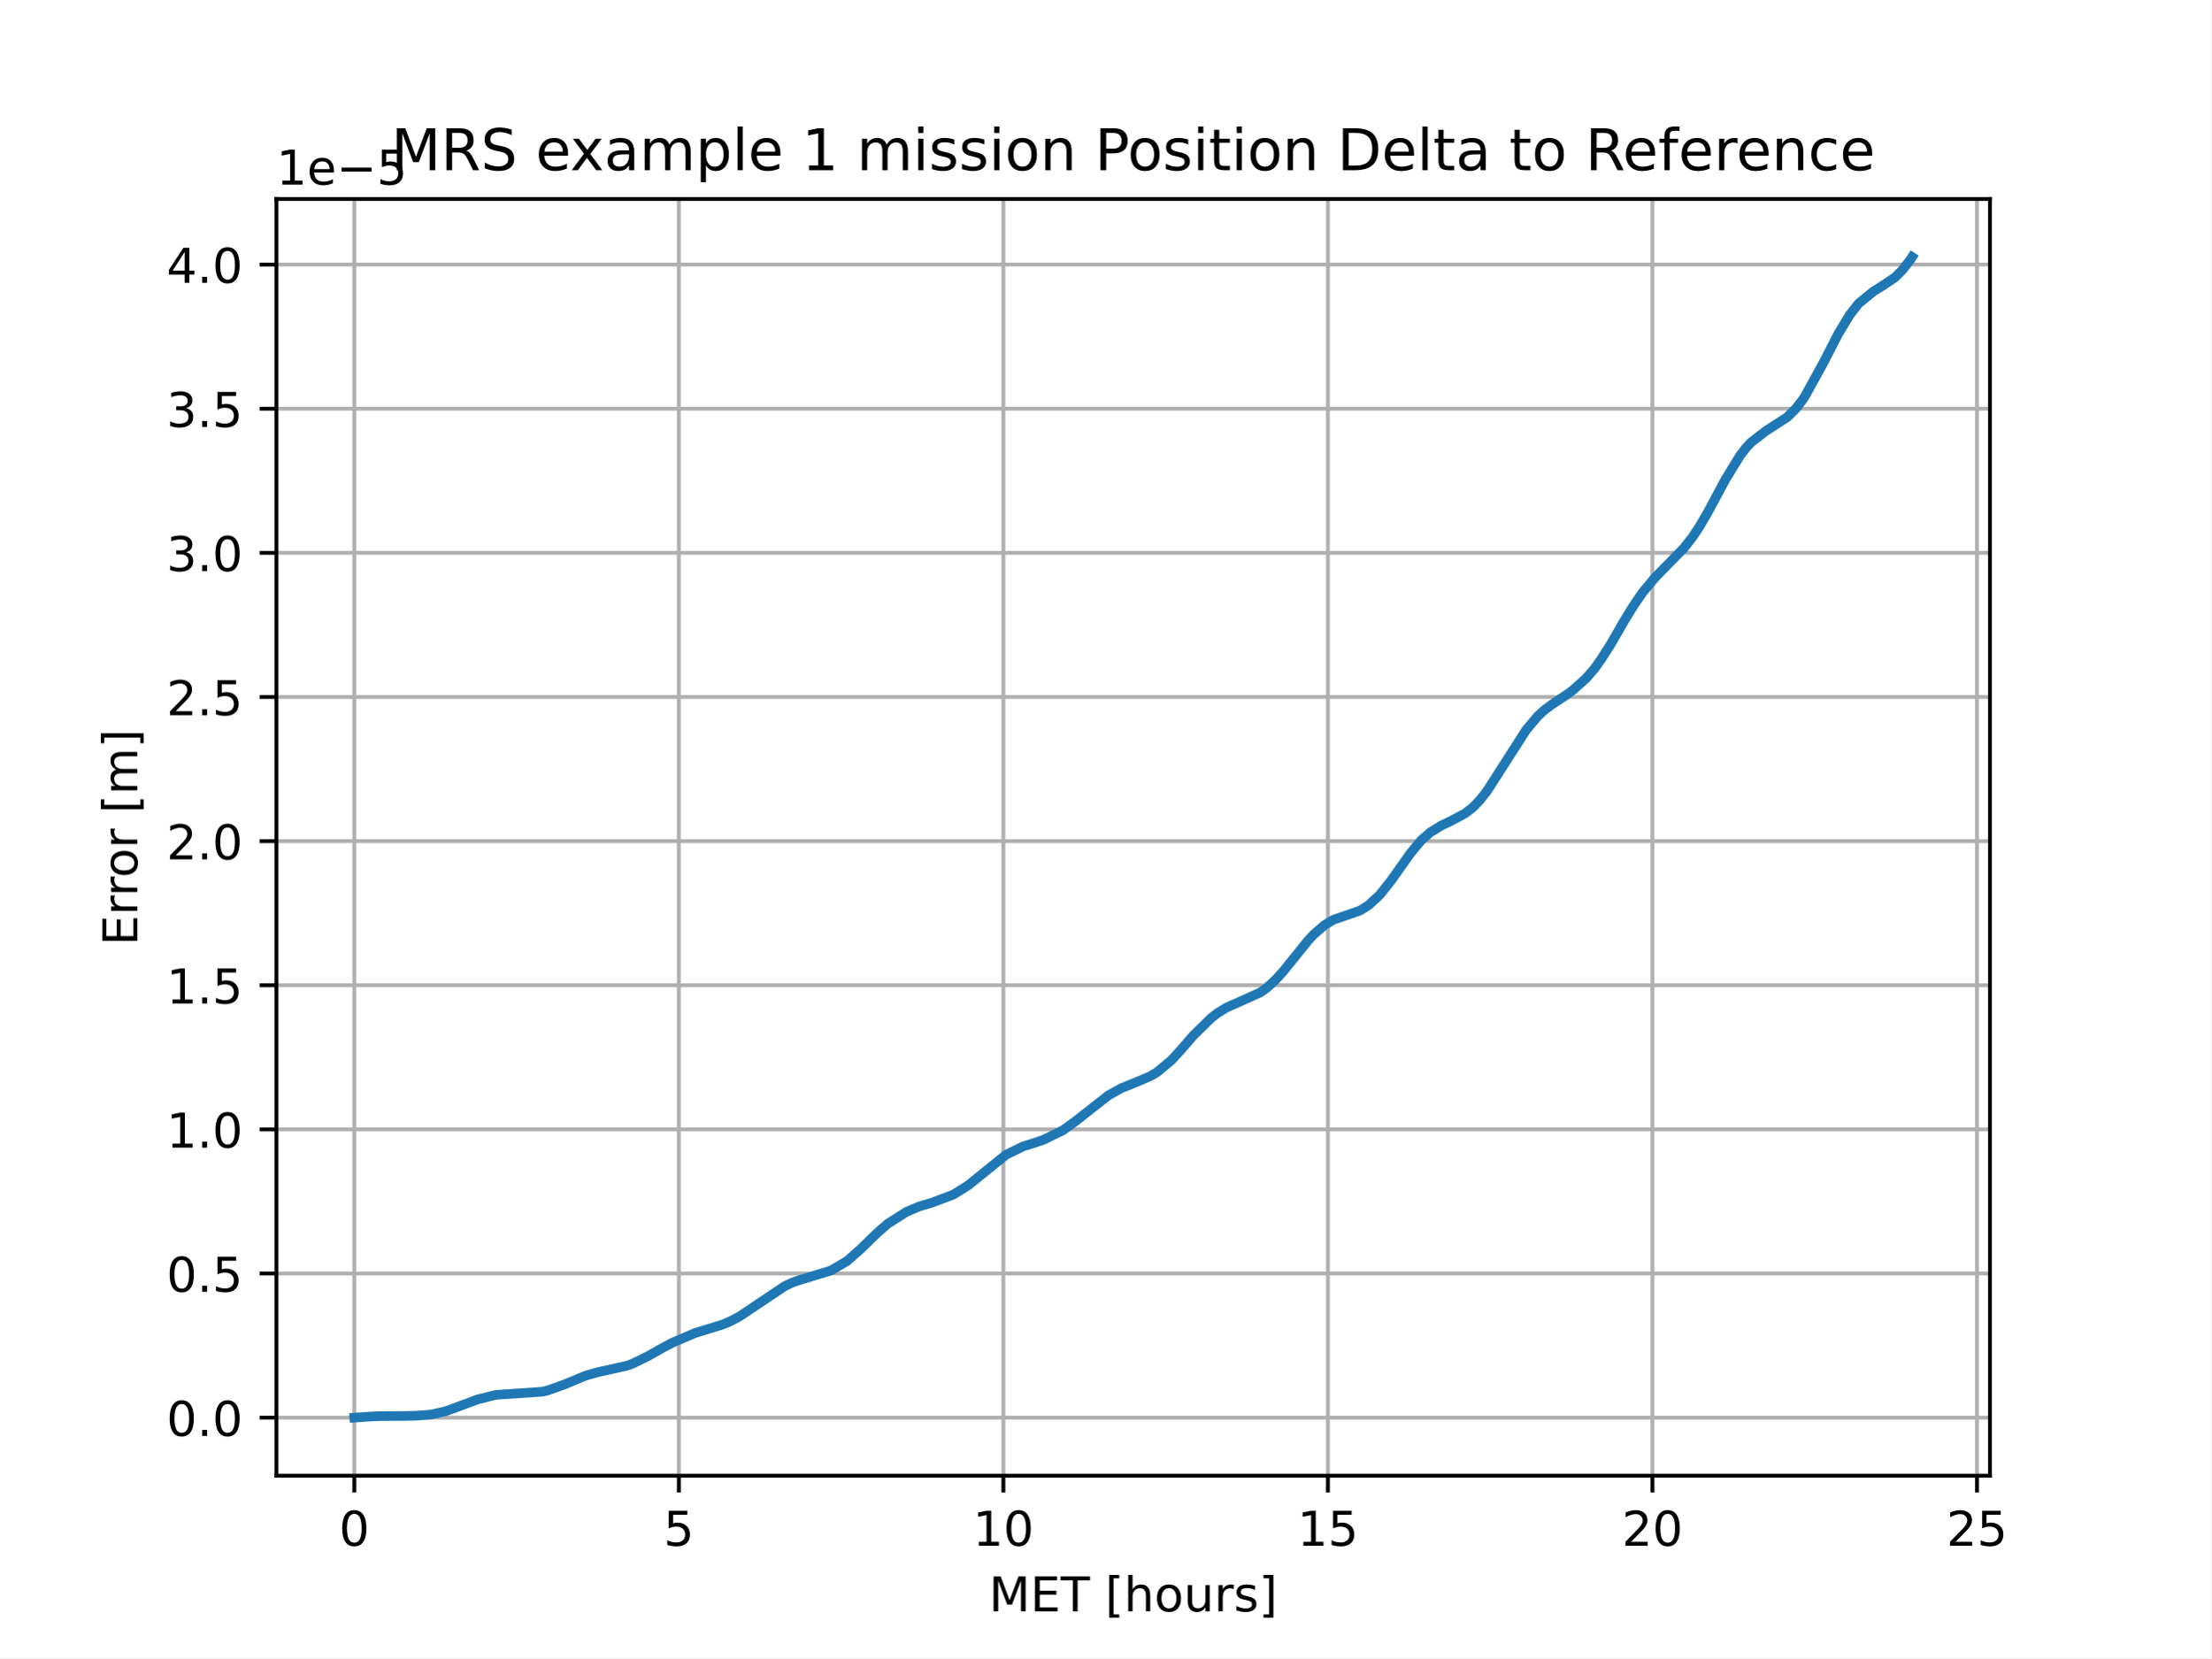
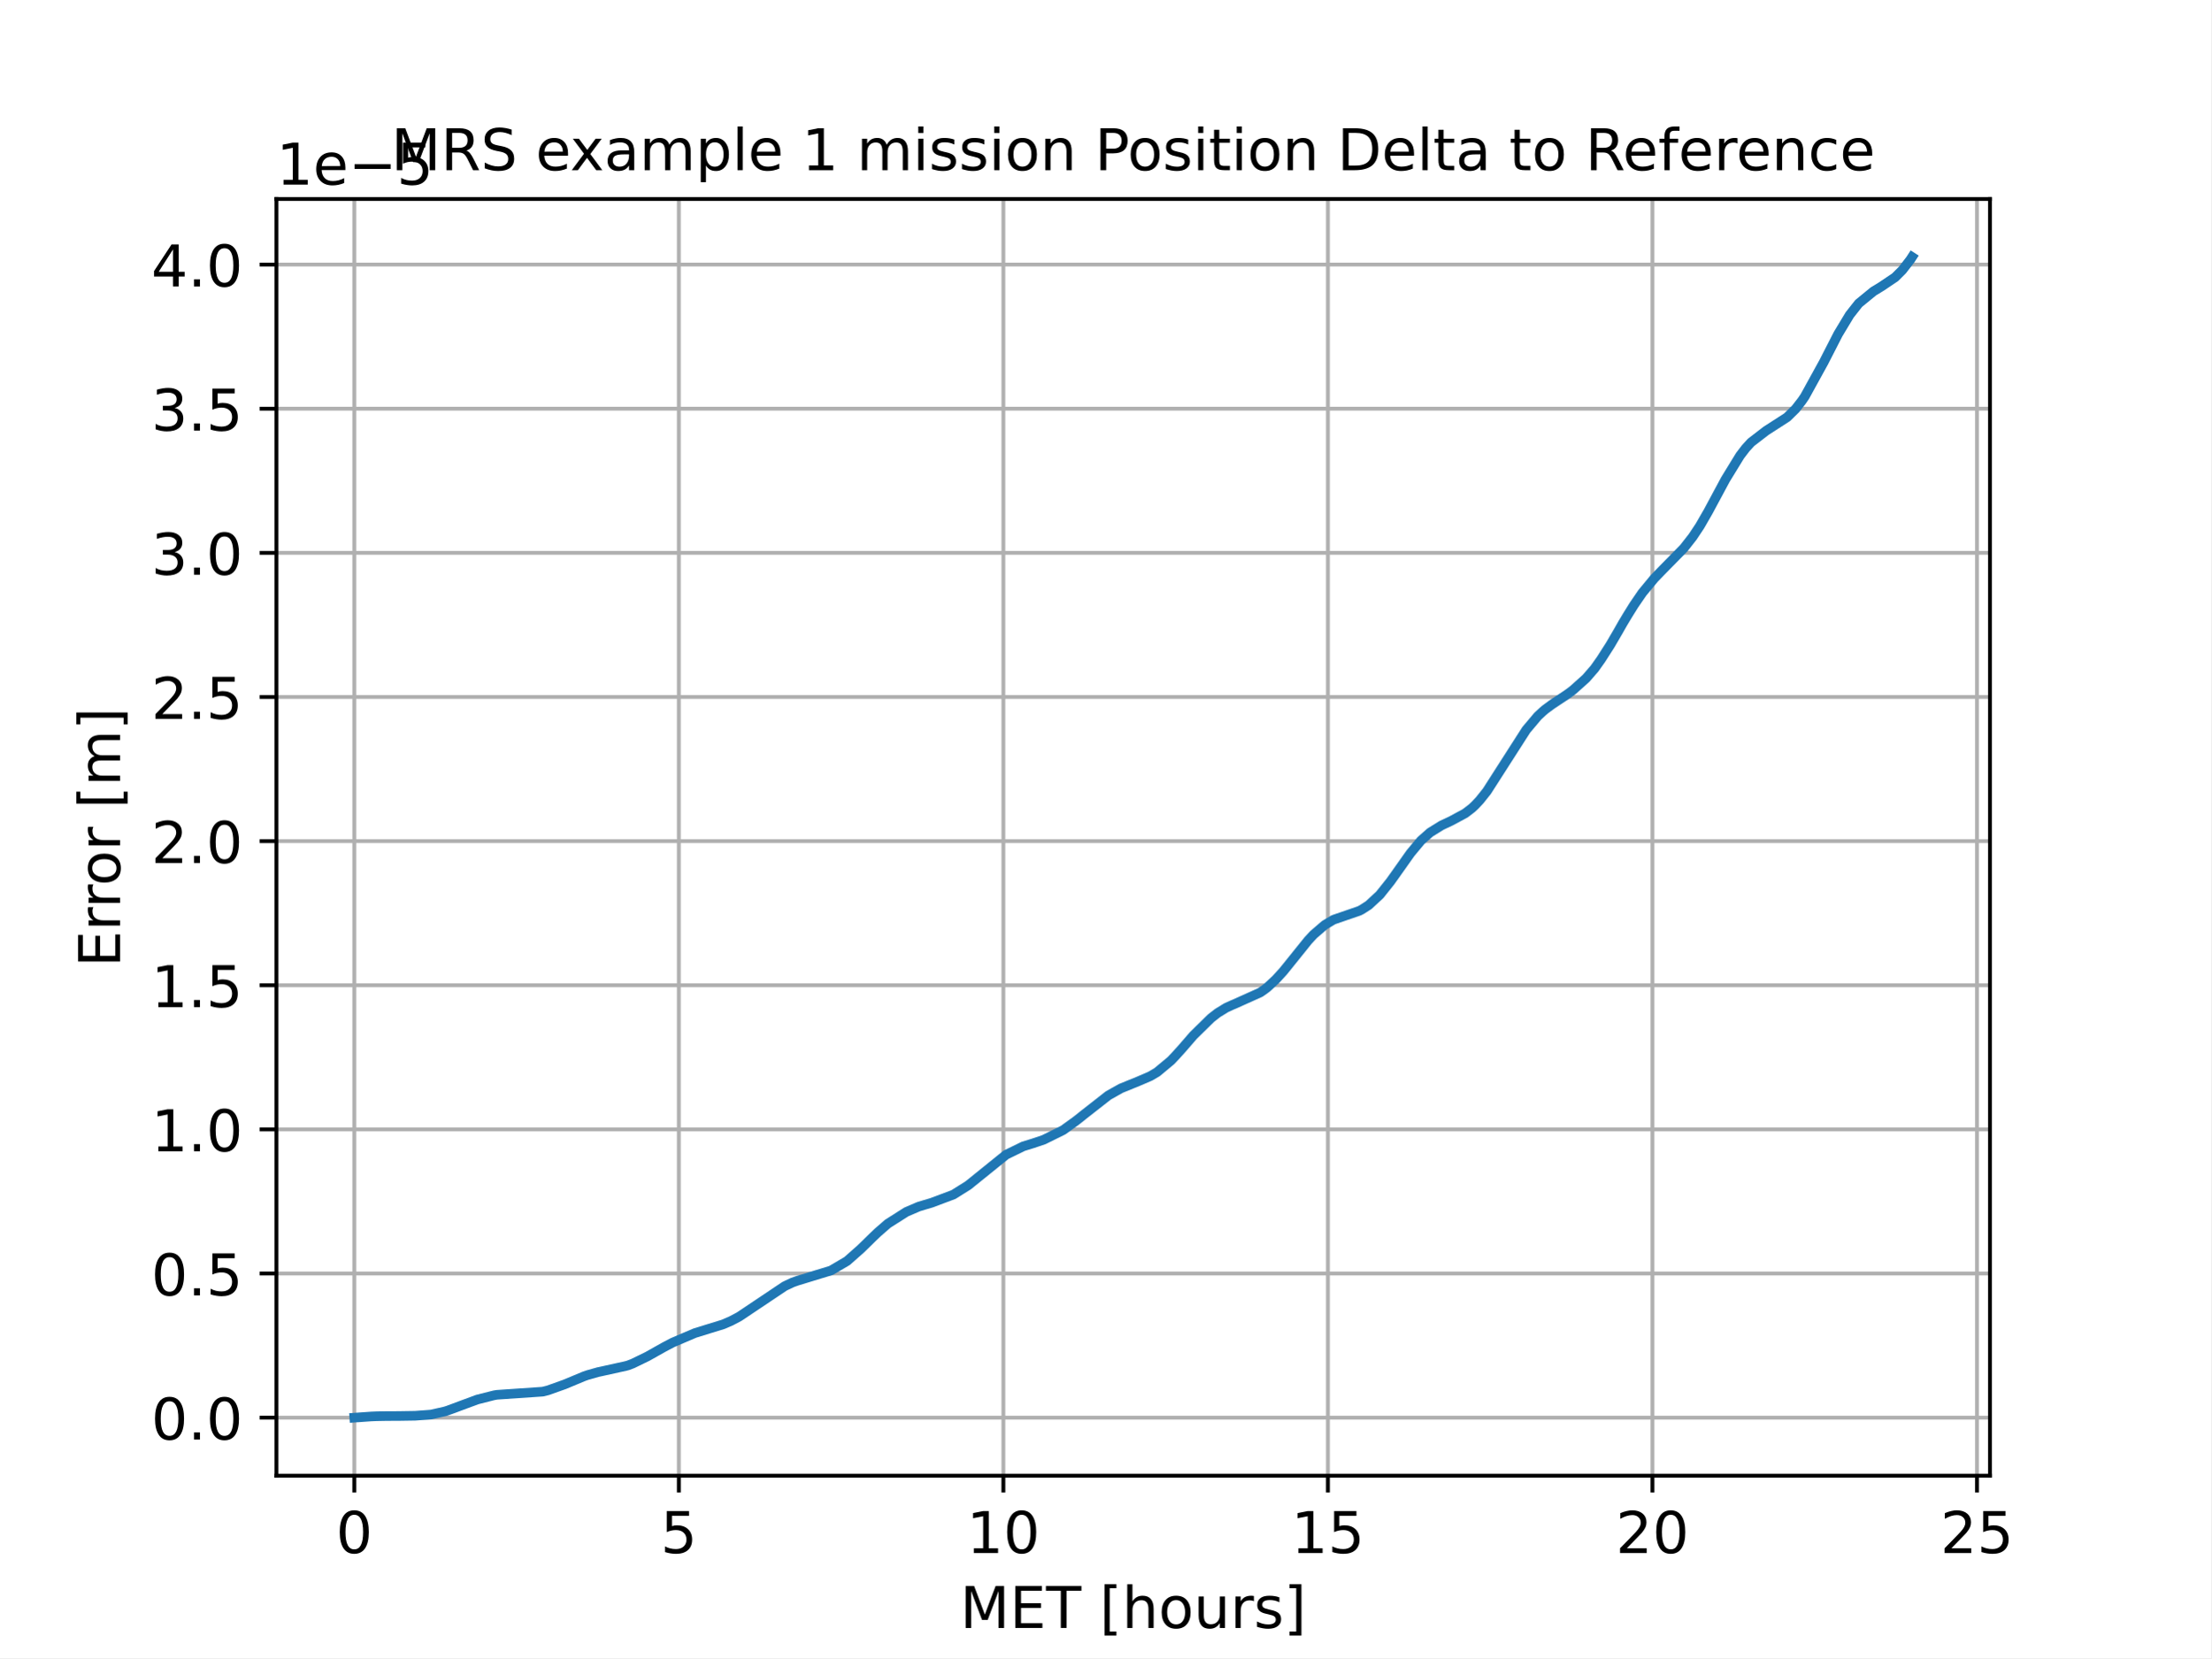
<svg xmlns="http://www.w3.org/2000/svg" xmlns:xlink="http://www.w3.org/1999/xlink" width="460.8pt" height="345.6pt" viewBox="0 0 460.8 345.6" version="1.1">
  <defs>
    <style type="text/css">*{stroke-linejoin: round; stroke-linecap: butt}</style>
  </defs>
  <g id="figure_1">
    <g id="patch_1">
      <path d="M 0 345.6  L 460.8 345.6  L 460.8 0  L 0 0  z " style="fill: #ffffff" />
    </g>
    <g id="axes_1">
      <g id="patch_2">
        <path d="M 57.6 307.584  L 414.72 307.584  L 414.72 41.472  L 57.6 41.472  z " style="fill: #ffffff" />
      </g>
      <g id="matplotlib.axis_1">
        <g id="xtick_1">
          <g id="line2d_1">
-             <path d="M 73.833 307.584  L 73.833 41.472  " clip-path="url(#p2638aec9fc)" style="fill: none; stroke: #b0b0b0; stroke-width: 0.8; stroke-linecap: square" />
+             <path d="M 73.833 307.584  L 73.833 41.472  " clip-path="url(#p004b773e87)" style="fill: none; stroke: #b0b0b0; stroke-width: 0.8; stroke-linecap: square" />
          </g>
          <g id="line2d_2">
            <defs>
-               <path id="mbcea7e7c04" d="M 0 0  L 0 3.5  " style="stroke: #000000; stroke-width: 0.8" />
+               <path id="m87f1211375" d="M 0 0  L 0 3.5  " style="stroke: #000000; stroke-width: 0.8" />
            </defs>
            <g>
-               <use xlink:href="#mbcea7e7c04" x="73.833" y="307.584" style="stroke: #000000; stroke-width: 0.8" />
+               <use xlink:href="#m87f1211375" x="73.833" y="307.584" style="stroke: #000000; stroke-width: 0.8" />
            </g>
          </g>
          <g id="text_1">
-             <g transform="translate(70.65148 322.1824)scale(0.1 -0.1)">
+             <g transform="translate(70.01523 323.7021)scale(0.12 -0.12)">
              <defs>
                <path id="DejaVuSans-30" d="M 2034 4250  Q 1547 4250 1301 3770  Q 1056 3291 1056 2328  Q 1056 1369 1301 889  Q 1547 409 2034 409  Q 2525 409 2770 889  Q 3016 1369 3016 2328  Q 3016 3291 2770 3770  Q 2525 4250 2034 4250  z M 2034 4750  Q 2819 4750 3233 4129  Q 3647 3509 3647 2328  Q 3647 1150 3233 529  Q 2819 -91 2034 -91  Q 1250 -91 836 529  Q 422 1150 422 2328  Q 422 3509 836 4129  Q 1250 4750 2034 4750  z " transform="scale(0.015625)" />
              </defs>
              <use xlink:href="#DejaVuSans-30" />
            </g>
          </g>
        </g>
        <g id="xtick_2">
          <g id="line2d_3">
-             <path d="M 141.469 307.584  L 141.469 41.472  " clip-path="url(#p2638aec9fc)" style="fill: none; stroke: #b0b0b0; stroke-width: 0.8; stroke-linecap: square" />
+             <path d="M 141.469 307.584  L 141.469 41.472  " clip-path="url(#p004b773e87)" style="fill: none; stroke: #b0b0b0; stroke-width: 0.8; stroke-linecap: square" />
          </g>
          <g id="line2d_4">
            <g>
-               <use xlink:href="#mbcea7e7c04" x="141.469" y="307.584" style="stroke: #000000; stroke-width: 0.8" />
+               <use xlink:href="#m87f1211375" x="141.469" y="307.584" style="stroke: #000000; stroke-width: 0.8" />
            </g>
          </g>
          <g id="text_2">
-             <g transform="translate(138.2878 322.1824)scale(0.1 -0.1)">
+             <g transform="translate(137.6516 323.7021)scale(0.12 -0.12)">
              <defs>
                <path id="DejaVuSans-35" d="M 691 4666  L 3169 4666  L 3169 4134  L 1269 4134  L 1269 2991  Q 1406 3038 1543 3061  Q 1681 3084 1819 3084  Q 2600 3084 3056 2656  Q 3513 2228 3513 1497  Q 3513 744 3044 326  Q 2575 -91 1722 -91  Q 1428 -91 1123 -41  Q 819 9 494 109  L 494 744  Q 775 591 1075 516  Q 1375 441 1709 441  Q 2250 441 2565 725  Q 2881 1009 2881 1497  Q 2881 1984 2565 2268  Q 2250 2553 1709 2553  Q 1456 2553 1204 2497  Q 953 2441 691 2322  L 691 4666  z " transform="scale(0.015625)" />
              </defs>
              <use xlink:href="#DejaVuSans-35" />
            </g>
          </g>
        </g>
        <g id="xtick_3">
          <g id="line2d_5">
-             <path d="M 209.105 307.584  L 209.105 41.472  " clip-path="url(#p2638aec9fc)" style="fill: none; stroke: #b0b0b0; stroke-width: 0.8; stroke-linecap: square" />
+             <path d="M 209.105 307.584  L 209.105 41.472  " clip-path="url(#p004b773e87)" style="fill: none; stroke: #b0b0b0; stroke-width: 0.8; stroke-linecap: square" />
          </g>
          <g id="line2d_6">
            <g>
-               <use xlink:href="#mbcea7e7c04" x="209.105" y="307.584" style="stroke: #000000; stroke-width: 0.8" />
+               <use xlink:href="#m87f1211375" x="209.105" y="307.584" style="stroke: #000000; stroke-width: 0.8" />
            </g>
          </g>
          <g id="text_3">
-             <g transform="translate(202.743 322.1824)scale(0.1 -0.1)">
+             <g transform="translate(201.4705 323.7021)scale(0.12 -0.12)">
              <defs>
                <path id="DejaVuSans-31" d="M 794 531  L 1825 531  L 1825 4091  L 703 3866  L 703 4441  L 1819 4666  L 2450 4666  L 2450 531  L 3481 531  L 3481 0  L 794 0  L 794 531  z " transform="scale(0.015625)" />
              </defs>
              <use xlink:href="#DejaVuSans-31" />
              <use xlink:href="#DejaVuSans-30" x="63.623" />
            </g>
          </g>
        </g>
        <g id="xtick_4">
          <g id="line2d_7">
-             <path d="M 276.742 307.584  L 276.742 41.472  " clip-path="url(#p2638aec9fc)" style="fill: none; stroke: #b0b0b0; stroke-width: 0.8; stroke-linecap: square" />
+             <path d="M 276.742 307.584  L 276.742 41.472  " clip-path="url(#p004b773e87)" style="fill: none; stroke: #b0b0b0; stroke-width: 0.8; stroke-linecap: square" />
          </g>
          <g id="line2d_8">
            <g>
-               <use xlink:href="#mbcea7e7c04" x="276.742" y="307.584" style="stroke: #000000; stroke-width: 0.8" />
+               <use xlink:href="#m87f1211375" x="276.742" y="307.584" style="stroke: #000000; stroke-width: 0.8" />
            </g>
          </g>
          <g id="text_4">
-             <g transform="translate(270.3793 322.1824)scale(0.1 -0.1)">
+             <g transform="translate(269.1068 323.7021)scale(0.12 -0.12)">
              <use xlink:href="#DejaVuSans-31" />
              <use xlink:href="#DejaVuSans-35" x="63.623" />
            </g>
          </g>
        </g>
        <g id="xtick_5">
          <g id="line2d_9">
-             <path d="M 344.378 307.584  L 344.378 41.472  " clip-path="url(#p2638aec9fc)" style="fill: none; stroke: #b0b0b0; stroke-width: 0.8; stroke-linecap: square" />
+             <path d="M 344.378 307.584  L 344.378 41.472  " clip-path="url(#p004b773e87)" style="fill: none; stroke: #b0b0b0; stroke-width: 0.8; stroke-linecap: square" />
          </g>
          <g id="line2d_10">
            <g>
-               <use xlink:href="#mbcea7e7c04" x="344.378" y="307.584" style="stroke: #000000; stroke-width: 0.8" />
+               <use xlink:href="#m87f1211375" x="344.378" y="307.584" style="stroke: #000000; stroke-width: 0.8" />
            </g>
          </g>
          <g id="text_5">
-             <g transform="translate(338.0157 322.1824)scale(0.1 -0.1)">
+             <g transform="translate(336.7432 323.7021)scale(0.12 -0.12)">
              <defs>
                <path id="DejaVuSans-32" d="M 1228 531  L 3431 531  L 3431 0  L 469 0  L 469 531  Q 828 903 1448 1529  Q 2069 2156 2228 2338  Q 2531 2678 2651 2914  Q 2772 3150 2772 3378  Q 2772 3750 2511 3984  Q 2250 4219 1831 4219  Q 1534 4219 1204 4116  Q 875 4013 500 3803  L 500 4441  Q 881 4594 1212 4672  Q 1544 4750 1819 4750  Q 2544 4750 2975 4387  Q 3406 4025 3406 3419  Q 3406 3131 3298 2873  Q 3191 2616 2906 2266  Q 2828 2175 2409 1742  Q 1991 1309 1228 531  z " transform="scale(0.015625)" />
              </defs>
              <use xlink:href="#DejaVuSans-32" />
              <use xlink:href="#DejaVuSans-30" x="63.623" />
            </g>
          </g>
        </g>
        <g id="xtick_6">
          <g id="line2d_11">
-             <path d="M 412.015 307.584  L 412.015 41.472  " clip-path="url(#p2638aec9fc)" style="fill: none; stroke: #b0b0b0; stroke-width: 0.8; stroke-linecap: square" />
+             <path d="M 412.015 307.584  L 412.015 41.472  " clip-path="url(#p004b773e87)" style="fill: none; stroke: #b0b0b0; stroke-width: 0.8; stroke-linecap: square" />
          </g>
          <g id="line2d_12">
            <g>
-               <use xlink:href="#mbcea7e7c04" x="412.015" y="307.584" style="stroke: #000000; stroke-width: 0.8" />
+               <use xlink:href="#m87f1211375" x="412.015" y="307.584" style="stroke: #000000; stroke-width: 0.8" />
            </g>
          </g>
          <g id="text_6">
-             <g transform="translate(405.652 322.1824)scale(0.1 -0.1)">
+             <g transform="translate(404.3795 323.7021)scale(0.12 -0.12)">
              <use xlink:href="#DejaVuSans-32" />
              <use xlink:href="#DejaVuSans-35" x="63.623" />
            </g>
          </g>
        </g>
        <g id="text_7">
-           <g transform="translate(206.085 335.8606)scale(0.1 -0.1)">
+           <g transform="translate(200.07 339.3159)scale(0.12 -0.12)">
            <defs>
              <path id="DejaVuSans-4d" d="M 628 4666  L 1569 4666  L 2759 1491  L 3956 4666  L 4897 4666  L 4897 0  L 4281 0  L 4281 4097  L 3078 897  L 2444 897  L 1241 4097  L 1241 0  L 628 0  L 628 4666  z " transform="scale(0.015625)" />
              <path id="DejaVuSans-45" d="M 628 4666  L 3578 4666  L 3578 4134  L 1259 4134  L 1259 2753  L 3481 2753  L 3481 2222  L 1259 2222  L 1259 531  L 3634 531  L 3634 0  L 628 0  L 628 4666  z " transform="scale(0.015625)" />
              <path id="DejaVuSans-54" d="M -19 4666  L 3928 4666  L 3928 4134  L 2272 4134  L 2272 0  L 1638 0  L 1638 4134  L -19 4134  L -19 4666  z " transform="scale(0.015625)" />
              <path id="DejaVuSans-20" transform="scale(0.015625)" />
              <path id="DejaVuSans-5b" d="M 550 4863  L 1875 4863  L 1875 4416  L 1125 4416  L 1125 -397  L 1875 -397  L 1875 -844  L 550 -844  L 550 4863  z " transform="scale(0.015625)" />
              <path id="DejaVuSans-68" d="M 3513 2113  L 3513 0  L 2938 0  L 2938 2094  Q 2938 2591 2744 2837  Q 2550 3084 2163 3084  Q 1697 3084 1428 2787  Q 1159 2491 1159 1978  L 1159 0  L 581 0  L 581 4863  L 1159 4863  L 1159 2956  Q 1366 3272 1645 3428  Q 1925 3584 2291 3584  Q 2894 3584 3203 3211  Q 3513 2838 3513 2113  z " transform="scale(0.015625)" />
              <path id="DejaVuSans-6f" d="M 1959 3097  Q 1497 3097 1228 2736  Q 959 2375 959 1747  Q 959 1119 1226 758  Q 1494 397 1959 397  Q 2419 397 2687 759  Q 2956 1122 2956 1747  Q 2956 2369 2687 2733  Q 2419 3097 1959 3097  z M 1959 3584  Q 2709 3584 3137 3096  Q 3566 2609 3566 1747  Q 3566 888 3137 398  Q 2709 -91 1959 -91  Q 1206 -91 779 398  Q 353 888 353 1747  Q 353 2609 779 3096  Q 1206 3584 1959 3584  z " transform="scale(0.015625)" />
              <path id="DejaVuSans-75" d="M 544 1381  L 544 3500  L 1119 3500  L 1119 1403  Q 1119 906 1312 657  Q 1506 409 1894 409  Q 2359 409 2629 706  Q 2900 1003 2900 1516  L 2900 3500  L 3475 3500  L 3475 0  L 2900 0  L 2900 538  Q 2691 219 2414 64  Q 2138 -91 1772 -91  Q 1169 -91 856 284  Q 544 659 544 1381  z M 1991 3584  L 1991 3584  z " transform="scale(0.015625)" />
              <path id="DejaVuSans-72" d="M 2631 2963  Q 2534 3019 2420 3045  Q 2306 3072 2169 3072  Q 1681 3072 1420 2755  Q 1159 2438 1159 1844  L 1159 0  L 581 0  L 581 3500  L 1159 3500  L 1159 2956  Q 1341 3275 1631 3429  Q 1922 3584 2338 3584  Q 2397 3584 2469 3576  Q 2541 3569 2628 3553  L 2631 2963  z " transform="scale(0.015625)" />
              <path id="DejaVuSans-73" d="M 2834 3397  L 2834 2853  Q 2591 2978 2328 3040  Q 2066 3103 1784 3103  Q 1356 3103 1142 2972  Q 928 2841 928 2578  Q 928 2378 1081 2264  Q 1234 2150 1697 2047  L 1894 2003  Q 2506 1872 2764 1633  Q 3022 1394 3022 966  Q 3022 478 2636 193  Q 2250 -91 1575 -91  Q 1294 -91 989 -36  Q 684 19 347 128  L 347 722  Q 666 556 975 473  Q 1284 391 1588 391  Q 1994 391 2212 530  Q 2431 669 2431 922  Q 2431 1156 2273 1281  Q 2116 1406 1581 1522  L 1381 1569  Q 847 1681 609 1914  Q 372 2147 372 2553  Q 372 3047 722 3315  Q 1072 3584 1716 3584  Q 2034 3584 2315 3537  Q 2597 3491 2834 3397  z " transform="scale(0.015625)" />
              <path id="DejaVuSans-5d" d="M 1947 4863  L 1947 -844  L 622 -844  L 622 -397  L 1369 -397  L 1369 4416  L 622 4416  L 622 4863  L 1947 4863  z " transform="scale(0.015625)" />
            </defs>
            <use xlink:href="#DejaVuSans-4d" />
            <use xlink:href="#DejaVuSans-45" x="86.279" />
            <use xlink:href="#DejaVuSans-54" x="149.463" />
            <use xlink:href="#DejaVuSans-20" x="210.547" />
            <use xlink:href="#DejaVuSans-5b" x="242.334" />
            <use xlink:href="#DejaVuSans-68" x="281.348" />
            <use xlink:href="#DejaVuSans-6f" x="344.727" />
            <use xlink:href="#DejaVuSans-75" x="405.908" />
            <use xlink:href="#DejaVuSans-72" x="469.287" />
            <use xlink:href="#DejaVuSans-73" x="510.4" />
            <use xlink:href="#DejaVuSans-5d" x="562.5" />
          </g>
        </g>
      </g>
      <g id="matplotlib.axis_2">
        <g id="ytick_1">
          <g id="line2d_13">
-             <path d="M 57.6 295.488  L 414.72 295.488  " clip-path="url(#p2638aec9fc)" style="fill: none; stroke: #b0b0b0; stroke-width: 0.8; stroke-linecap: square" />
+             <path d="M 57.6 295.488  L 414.72 295.488  " clip-path="url(#p004b773e87)" style="fill: none; stroke: #b0b0b0; stroke-width: 0.8; stroke-linecap: square" />
          </g>
          <g id="line2d_14">
            <defs>
-               <path id="mc11877d97c" d="M 0 0  L -3.5 0  " style="stroke: #000000; stroke-width: 0.8" />
+               <path id="m13ecd47ac5" d="M 0 0  L -3.5 0  " style="stroke: #000000; stroke-width: 0.8" />
            </defs>
            <g>
-               <use xlink:href="#mc11877d97c" x="57.6" y="295.488" style="stroke: #000000; stroke-width: 0.8" />
+               <use xlink:href="#m13ecd47ac5" x="57.6" y="295.488" style="stroke: #000000; stroke-width: 0.8" />
            </g>
          </g>
          <g id="text_8">
-             <g transform="translate(34.69687 299.2872)scale(0.1 -0.1)">
+             <g transform="translate(31.51625 300.0471)scale(0.12 -0.12)">
              <defs>
                <path id="DejaVuSans-2e" d="M 684 794  L 1344 794  L 1344 0  L 684 0  L 684 794  z " transform="scale(0.015625)" />
              </defs>
              <use xlink:href="#DejaVuSans-30" />
              <use xlink:href="#DejaVuSans-2e" x="63.623" />
              <use xlink:href="#DejaVuSans-30" x="95.41" />
            </g>
          </g>
        </g>
        <g id="ytick_2">
          <g id="line2d_15">
-             <path d="M 57.6 265.444  L 414.72 265.444  " clip-path="url(#p2638aec9fc)" style="fill: none; stroke: #b0b0b0; stroke-width: 0.8; stroke-linecap: square" />
+             <path d="M 57.6 265.444  L 414.72 265.444  " clip-path="url(#p004b773e87)" style="fill: none; stroke: #b0b0b0; stroke-width: 0.8; stroke-linecap: square" />
          </g>
          <g id="line2d_16">
            <g>
-               <use xlink:href="#mc11877d97c" x="57.6" y="265.444" style="stroke: #000000; stroke-width: 0.8" />
+               <use xlink:href="#m13ecd47ac5" x="57.6" y="265.444" style="stroke: #000000; stroke-width: 0.8" />
            </g>
          </g>
          <g id="text_9">
-             <g transform="translate(34.69687 269.2437)scale(0.1 -0.1)">
+             <g transform="translate(31.51625 270.0035)scale(0.12 -0.12)">
              <use xlink:href="#DejaVuSans-30" />
              <use xlink:href="#DejaVuSans-2e" x="63.623" />
              <use xlink:href="#DejaVuSans-35" x="95.41" />
            </g>
          </g>
        </g>
        <g id="ytick_3">
          <g id="line2d_17">
-             <path d="M 57.6 235.401  L 414.72 235.401  " clip-path="url(#p2638aec9fc)" style="fill: none; stroke: #b0b0b0; stroke-width: 0.8; stroke-linecap: square" />
+             <path d="M 57.6 235.401  L 414.72 235.401  " clip-path="url(#p004b773e87)" style="fill: none; stroke: #b0b0b0; stroke-width: 0.8; stroke-linecap: square" />
          </g>
          <g id="line2d_18">
            <g>
-               <use xlink:href="#mc11877d97c" x="57.6" y="235.401" style="stroke: #000000; stroke-width: 0.8" />
+               <use xlink:href="#m13ecd47ac5" x="57.6" y="235.401" style="stroke: #000000; stroke-width: 0.8" />
            </g>
          </g>
          <g id="text_10">
-             <g transform="translate(34.69687 239.2001)scale(0.1 -0.1)">
+             <g transform="translate(31.51625 239.96)scale(0.12 -0.12)">
              <use xlink:href="#DejaVuSans-31" />
              <use xlink:href="#DejaVuSans-2e" x="63.623" />
              <use xlink:href="#DejaVuSans-30" x="95.41" />
            </g>
          </g>
        </g>
        <g id="ytick_4">
          <g id="line2d_19">
-             <path d="M 57.6 205.357  L 414.72 205.357  " clip-path="url(#p2638aec9fc)" style="fill: none; stroke: #b0b0b0; stroke-width: 0.8; stroke-linecap: square" />
+             <path d="M 57.6 205.357  L 414.72 205.357  " clip-path="url(#p004b773e87)" style="fill: none; stroke: #b0b0b0; stroke-width: 0.8; stroke-linecap: square" />
          </g>
          <g id="line2d_20">
            <g>
-               <use xlink:href="#mc11877d97c" x="57.6" y="205.357" style="stroke: #000000; stroke-width: 0.8" />
+               <use xlink:href="#m13ecd47ac5" x="57.6" y="205.357" style="stroke: #000000; stroke-width: 0.8" />
            </g>
          </g>
          <g id="text_11">
-             <g transform="translate(34.69687 209.1566)scale(0.1 -0.1)">
+             <g transform="translate(31.51625 209.9165)scale(0.12 -0.12)">
              <use xlink:href="#DejaVuSans-31" />
              <use xlink:href="#DejaVuSans-2e" x="63.623" />
              <use xlink:href="#DejaVuSans-35" x="95.41" />
            </g>
          </g>
        </g>
        <g id="ytick_5">
          <g id="line2d_21">
-             <path d="M 57.6 175.314  L 414.72 175.314  " clip-path="url(#p2638aec9fc)" style="fill: none; stroke: #b0b0b0; stroke-width: 0.8; stroke-linecap: square" />
+             <path d="M 57.6 175.314  L 414.72 175.314  " clip-path="url(#p004b773e87)" style="fill: none; stroke: #b0b0b0; stroke-width: 0.8; stroke-linecap: square" />
          </g>
          <g id="line2d_22">
            <g>
-               <use xlink:href="#mc11877d97c" x="57.6" y="175.314" style="stroke: #000000; stroke-width: 0.8" />
+               <use xlink:href="#m13ecd47ac5" x="57.6" y="175.314" style="stroke: #000000; stroke-width: 0.8" />
            </g>
          </g>
          <g id="text_12">
-             <g transform="translate(34.69687 179.1131)scale(0.1 -0.1)">
+             <g transform="translate(31.51625 179.8729)scale(0.12 -0.12)">
              <use xlink:href="#DejaVuSans-32" />
              <use xlink:href="#DejaVuSans-2e" x="63.623" />
              <use xlink:href="#DejaVuSans-30" x="95.41" />
            </g>
          </g>
        </g>
        <g id="ytick_6">
          <g id="line2d_23">
-             <path d="M 57.6 145.27  L 414.72 145.27  " clip-path="url(#p2638aec9fc)" style="fill: none; stroke: #b0b0b0; stroke-width: 0.8; stroke-linecap: square" />
+             <path d="M 57.6 145.27  L 414.72 145.27  " clip-path="url(#p004b773e87)" style="fill: none; stroke: #b0b0b0; stroke-width: 0.8; stroke-linecap: square" />
          </g>
          <g id="line2d_24">
            <g>
-               <use xlink:href="#mc11877d97c" x="57.6" y="145.27" style="stroke: #000000; stroke-width: 0.8" />
+               <use xlink:href="#m13ecd47ac5" x="57.6" y="145.27" style="stroke: #000000; stroke-width: 0.8" />
            </g>
          </g>
          <g id="text_13">
-             <g transform="translate(34.69687 149.0695)scale(0.1 -0.1)">
+             <g transform="translate(31.51625 149.8294)scale(0.12 -0.12)">
              <use xlink:href="#DejaVuSans-32" />
              <use xlink:href="#DejaVuSans-2e" x="63.623" />
              <use xlink:href="#DejaVuSans-35" x="95.41" />
            </g>
          </g>
        </g>
        <g id="ytick_7">
          <g id="line2d_25">
-             <path d="M 57.6 115.227  L 414.72 115.227  " clip-path="url(#p2638aec9fc)" style="fill: none; stroke: #b0b0b0; stroke-width: 0.8; stroke-linecap: square" />
+             <path d="M 57.6 115.227  L 414.72 115.227  " clip-path="url(#p004b773e87)" style="fill: none; stroke: #b0b0b0; stroke-width: 0.8; stroke-linecap: square" />
          </g>
          <g id="line2d_26">
            <g>
-               <use xlink:href="#mc11877d97c" x="57.6" y="115.227" style="stroke: #000000; stroke-width: 0.8" />
+               <use xlink:href="#m13ecd47ac5" x="57.6" y="115.227" style="stroke: #000000; stroke-width: 0.8" />
            </g>
          </g>
          <g id="text_14">
-             <g transform="translate(34.69687 119.026)scale(0.1 -0.1)">
+             <g transform="translate(31.51625 119.7859)scale(0.12 -0.12)">
              <defs>
                <path id="DejaVuSans-33" d="M 2597 2516  Q 3050 2419 3304 2112  Q 3559 1806 3559 1356  Q 3559 666 3084 287  Q 2609 -91 1734 -91  Q 1441 -91 1130 -33  Q 819 25 488 141  L 488 750  Q 750 597 1062 519  Q 1375 441 1716 441  Q 2309 441 2620 675  Q 2931 909 2931 1356  Q 2931 1769 2642 2001  Q 2353 2234 1838 2234  L 1294 2234  L 1294 2753  L 1863 2753  Q 2328 2753 2575 2939  Q 2822 3125 2822 3475  Q 2822 3834 2567 4026  Q 2313 4219 1838 4219  Q 1578 4219 1281 4162  Q 984 4106 628 3988  L 628 4550  Q 988 4650 1302 4700  Q 1616 4750 1894 4750  Q 2613 4750 3031 4423  Q 3450 4097 3450 3541  Q 3450 3153 3228 2886  Q 3006 2619 2597 2516  z " transform="scale(0.015625)" />
              </defs>
              <use xlink:href="#DejaVuSans-33" />
              <use xlink:href="#DejaVuSans-2e" x="63.623" />
              <use xlink:href="#DejaVuSans-30" x="95.41" />
            </g>
          </g>
        </g>
        <g id="ytick_8">
          <g id="line2d_27">
-             <path d="M 57.6 85.183  L 414.72 85.183  " clip-path="url(#p2638aec9fc)" style="fill: none; stroke: #b0b0b0; stroke-width: 0.8; stroke-linecap: square" />
+             <path d="M 57.6 85.183  L 414.72 85.183  " clip-path="url(#p004b773e87)" style="fill: none; stroke: #b0b0b0; stroke-width: 0.8; stroke-linecap: square" />
          </g>
          <g id="line2d_28">
            <g>
-               <use xlink:href="#mc11877d97c" x="57.6" y="85.183" style="stroke: #000000; stroke-width: 0.8" />
+               <use xlink:href="#m13ecd47ac5" x="57.6" y="85.183" style="stroke: #000000; stroke-width: 0.8" />
            </g>
          </g>
          <g id="text_15">
-             <g transform="translate(34.69687 88.98247)scale(0.1 -0.1)">
+             <g transform="translate(31.51625 89.74232)scale(0.12 -0.12)">
              <use xlink:href="#DejaVuSans-33" />
              <use xlink:href="#DejaVuSans-2e" x="63.623" />
              <use xlink:href="#DejaVuSans-35" x="95.41" />
            </g>
          </g>
        </g>
        <g id="ytick_9">
          <g id="line2d_29">
-             <path d="M 57.6 55.14  L 414.72 55.14  " clip-path="url(#p2638aec9fc)" style="fill: none; stroke: #b0b0b0; stroke-width: 0.8; stroke-linecap: square" />
+             <path d="M 57.6 55.14  L 414.72 55.14  " clip-path="url(#p004b773e87)" style="fill: none; stroke: #b0b0b0; stroke-width: 0.8; stroke-linecap: square" />
          </g>
          <g id="line2d_30">
            <g>
-               <use xlink:href="#mc11877d97c" x="57.6" y="55.14" style="stroke: #000000; stroke-width: 0.8" />
+               <use xlink:href="#m13ecd47ac5" x="57.6" y="55.14" style="stroke: #000000; stroke-width: 0.8" />
            </g>
          </g>
          <g id="text_16">
-             <g transform="translate(34.69687 58.93894)scale(0.1 -0.1)">
+             <g transform="translate(31.51625 59.69878)scale(0.12 -0.12)">
              <defs>
                <path id="DejaVuSans-34" d="M 2419 4116  L 825 1625  L 2419 1625  L 2419 4116  z M 2253 4666  L 3047 4666  L 3047 1625  L 3713 1625  L 3713 1100  L 3047 1100  L 3047 0  L 2419 0  L 2419 1100  L 313 1100  L 313 1709  L 2253 4666  z " transform="scale(0.015625)" />
              </defs>
              <use xlink:href="#DejaVuSans-34" />
              <use xlink:href="#DejaVuSans-2e" x="63.623" />
              <use xlink:href="#DejaVuSans-30" x="95.41" />
            </g>
          </g>
        </g>
        <g id="text_17">
-           <g transform="translate(28.61719 197.0741)rotate(-90)scale(0.1 -0.1)">
+           <g transform="translate(25.02062 201.5833)rotate(-90)scale(0.12 -0.12)">
            <defs>
              <path id="DejaVuSans-6d" d="M 3328 2828  Q 3544 3216 3844 3400  Q 4144 3584 4550 3584  Q 5097 3584 5394 3201  Q 5691 2819 5691 2113  L 5691 0  L 5113 0  L 5113 2094  Q 5113 2597 4934 2840  Q 4756 3084 4391 3084  Q 3944 3084 3684 2787  Q 3425 2491 3425 1978  L 3425 0  L 2847 0  L 2847 2094  Q 2847 2600 2669 2842  Q 2491 3084 2119 3084  Q 1678 3084 1418 2786  Q 1159 2488 1159 1978  L 1159 0  L 581 0  L 581 3500  L 1159 3500  L 1159 2956  Q 1356 3278 1631 3431  Q 1906 3584 2284 3584  Q 2666 3584 2933 3390  Q 3200 3197 3328 2828  z " transform="scale(0.015625)" />
            </defs>
            <use xlink:href="#DejaVuSans-45" />
            <use xlink:href="#DejaVuSans-72" x="63.184" />
            <use xlink:href="#DejaVuSans-72" x="102.547" />
            <use xlink:href="#DejaVuSans-6f" x="141.41" />
            <use xlink:href="#DejaVuSans-72" x="202.592" />
            <use xlink:href="#DejaVuSans-20" x="243.705" />
            <use xlink:href="#DejaVuSans-5b" x="275.492" />
            <use xlink:href="#DejaVuSans-6d" x="314.506" />
            <use xlink:href="#DejaVuSans-5d" x="411.918" />
          </g>
        </g>
        <g id="text_18">
-           <g transform="translate(57.6 38.472)scale(0.1 -0.1)">
+           <g transform="translate(57.6 38.472)scale(0.12 -0.12)">
            <defs>
              <path id="DejaVuSans-65" d="M 3597 1894  L 3597 1613  L 953 1613  Q 991 1019 1311 708  Q 1631 397 2203 397  Q 2534 397 2845 478  Q 3156 559 3463 722  L 3463 178  Q 3153 47 2828 -22  Q 2503 -91 2169 -91  Q 1331 -91 842 396  Q 353 884 353 1716  Q 353 2575 817 3079  Q 1281 3584 2069 3584  Q 2775 3584 3186 3129  Q 3597 2675 3597 1894  z M 3022 2063  Q 3016 2534 2758 2815  Q 2500 3097 2075 3097  Q 1594 3097 1305 2825  Q 1016 2553 972 2059  L 3022 2063  z " transform="scale(0.015625)" />
              <path id="DejaVuSans-2212" d="M 678 2272  L 4684 2272  L 4684 1741  L 678 1741  L 678 2272  z " transform="scale(0.015625)" />
            </defs>
            <use xlink:href="#DejaVuSans-31" />
            <use xlink:href="#DejaVuSans-65" x="63.623" />
            <use xlink:href="#DejaVuSans-2212" x="125.146" />
            <use xlink:href="#DejaVuSans-35" x="208.936" />
          </g>
        </g>
      </g>
      <g id="line2d_31">
-         <path d="M 73.833 295.488  L 74.133 295.465  L 75.448 295.375  L 77.365 295.237  L 78.492 295.19  L 80.709 295.149  L 82.964 295.143  L 84.73 295.115  L 86.533 295.087  L 89.802 294.843  L 92.621 294.21  L 93.034 294.091  L 94.575 293.532  L 95.815 293.065  L 99.459 291.714  L 102.992 290.816  L 103.593 290.719  L 113.099 290.068  L 114.189 289.795  L 117.684 288.546  L 121.667 286.885  L 122.418 286.617  L 124.635 285.989  L 124.973 285.919  L 130.384 284.725  L 130.835 284.604  L 131.85 284.219  L 134.893 282.741  L 138.35 280.797  L 138.876 280.518  L 140.192 279.83  L 144.813 277.859  L 150.713 276.035  L 152.366 275.32  L 154.057 274.423  L 163.488 268.105  L 163.977 267.866  L 165.179 267.305  L 166.194 266.944  L 173.183 264.812  L 176.527 262.843  L 179.345 260.351  L 180.059 259.663  L 181.788 257.966  L 182.878 256.921  L 185.019 255.057  L 188.89 252.598  L 191.445 251.505  L 192.76 251.105  L 194.15 250.695  L 198.697 248.988  L 201.778 247.058  L 209.669 240.682  L 213.239 238.94  L 215.268 238.311  L 217.522 237.552  L 221.543 235.565  L 224.248 233.613  L 225.301 232.786  L 225.676 232.477  L 230.975 228.327  L 233.605 226.849  L 237.175 225.399  L 239.692 224.318  L 241.12 223.482  L 244.013 221.078  L 244.99 220.047  L 246.305 218.592  L 248.71 215.816  L 252.393 212.201  L 253.783 211.122  L 255.549 210.04  L 256.789 209.473  L 257.278 209.272  L 262.651 206.859  L 263.44 206.309  L 264.116 205.795  L 265.882 204.154  L 267.423 202.468  L 268.325 201.353  L 272.608 196.028  L 273.736 194.807  L 276.065 192.801  L 277.907 191.698  L 283.28 189.849  L 283.768 189.599  L 285.234 188.659  L 287.564 186.498  L 289.781 183.713  L 290.87 182.185  L 293.952 177.827  L 296.131 175.204  L 298.047 173.507  L 300.415 172.038  L 302.368 171.123  L 305.337 169.526  L 306.765 168.433  L 307.404 167.834  L 308.381 166.79  L 309.884 164.902  L 318.075 152.12  L 320.48 149.265  L 321.495 148.319  L 322.021 147.872  L 323.411 146.845  L 326.53 144.778  L 327.168 144.32  L 327.882 143.769  L 330.55 141.375  L 332.316 139.338  L 333.669 137.426  L 335.585 134.428  L 337.239 131.59  L 338.253 129.807  L 339.268 128.122  L 340.508 126.129  L 342.274 123.551  L 344.754 120.55  L 346.595 118.649  L 350.916 114.25  L 352.758 111.899  L 354.261 109.635  L 355.989 106.634  L 359.596 99.922  L 362.64 94.955  L 363.842 93.386  L 364.932 92.196  L 368.088 89.765  L 372.447 86.957  L 374.213 85.222  L 375.528 83.528  L 376.13 82.649  L 380.075 75.483  L 383.081 69.613  L 385.486 65.623  L 387.365 63.236  L 390.446 60.714  L 392.062 59.732  L 394.955 57.787  L 396.458 56.287  L 398.149 54.091  L 398.487 53.568  L 398.487 53.568  " clip-path="url(#p2638aec9fc)" style="fill: none; stroke: #1f77b4; stroke-width: 2; stroke-linecap: square" />
+         <path d="M 73.833 295.488  L 74.133 295.465  L 75.448 295.375  L 77.365 295.237  L 78.492 295.19  L 80.709 295.149  L 82.964 295.143  L 84.73 295.115  L 86.533 295.087  L 89.802 294.843  L 92.621 294.21  L 93.034 294.091  L 94.575 293.532  L 95.815 293.065  L 99.459 291.714  L 102.992 290.816  L 103.593 290.719  L 113.099 290.068  L 114.189 289.795  L 117.684 288.546  L 121.667 286.885  L 122.418 286.617  L 124.635 285.989  L 124.973 285.919  L 130.384 284.725  L 130.835 284.604  L 131.85 284.219  L 134.893 282.741  L 138.35 280.797  L 138.876 280.518  L 140.192 279.83  L 144.813 277.859  L 150.713 276.035  L 152.366 275.32  L 154.057 274.423  L 163.488 268.105  L 163.977 267.866  L 165.179 267.305  L 166.194 266.944  L 173.183 264.812  L 176.527 262.843  L 179.345 260.351  L 180.059 259.663  L 181.788 257.966  L 182.878 256.921  L 185.019 255.057  L 188.89 252.598  L 191.445 251.505  L 192.76 251.105  L 194.15 250.695  L 198.697 248.988  L 201.778 247.058  L 209.669 240.682  L 213.239 238.94  L 215.268 238.311  L 217.522 237.552  L 221.543 235.565  L 224.248 233.613  L 225.301 232.786  L 225.676 232.477  L 230.975 228.327  L 233.605 226.849  L 237.175 225.399  L 239.692 224.318  L 241.12 223.482  L 244.013 221.078  L 244.99 220.047  L 246.305 218.592  L 248.71 215.816  L 252.393 212.201  L 253.783 211.122  L 255.549 210.04  L 256.789 209.473  L 257.278 209.272  L 262.651 206.859  L 263.44 206.309  L 264.116 205.795  L 265.882 204.154  L 267.423 202.468  L 268.325 201.353  L 272.608 196.028  L 273.736 194.807  L 276.065 192.801  L 277.907 191.698  L 283.28 189.849  L 283.768 189.599  L 285.234 188.659  L 287.564 186.498  L 289.781 183.713  L 290.87 182.185  L 293.952 177.827  L 296.131 175.204  L 298.047 173.507  L 300.415 172.038  L 302.368 171.123  L 305.337 169.526  L 306.765 168.433  L 307.404 167.834  L 308.381 166.79  L 309.884 164.902  L 318.075 152.12  L 320.48 149.265  L 321.495 148.319  L 322.021 147.872  L 323.411 146.845  L 326.53 144.778  L 327.168 144.32  L 327.882 143.769  L 330.55 141.375  L 332.316 139.338  L 333.669 137.426  L 335.585 134.428  L 337.239 131.59  L 338.253 129.807  L 339.268 128.122  L 340.508 126.129  L 342.274 123.551  L 344.754 120.55  L 346.595 118.649  L 350.916 114.25  L 352.758 111.899  L 354.261 109.635  L 355.989 106.634  L 359.596 99.922  L 362.64 94.955  L 363.842 93.386  L 364.932 92.196  L 368.088 89.765  L 372.447 86.957  L 374.213 85.222  L 375.528 83.528  L 376.13 82.649  L 380.075 75.483  L 383.081 69.613  L 385.486 65.623  L 387.365 63.236  L 390.446 60.714  L 392.062 59.732  L 394.955 57.787  L 396.458 56.287  L 398.149 54.091  L 398.487 53.568  L 398.487 53.568  " clip-path="url(#p004b773e87)" style="fill: none; stroke: #1f77b4; stroke-width: 2; stroke-linecap: square" />
      </g>
      <g id="patch_3">
        <path d="M 57.6 307.584  L 57.6 41.472  " style="fill: none; stroke: #000000; stroke-width: 0.8; stroke-linejoin: miter; stroke-linecap: square" />
      </g>
      <g id="patch_4">
        <path d="M 414.72 307.584  L 414.72 41.472  " style="fill: none; stroke: #000000; stroke-width: 0.8; stroke-linejoin: miter; stroke-linecap: square" />
      </g>
      <g id="patch_5">
        <path d="M 57.6 307.584  L 414.72 307.584  " style="fill: none; stroke: #000000; stroke-width: 0.8; stroke-linejoin: miter; stroke-linecap: square" />
      </g>
      <g id="patch_6">
        <path d="M 57.6 41.472  L 414.72 41.472  " style="fill: none; stroke: #000000; stroke-width: 0.8; stroke-linejoin: miter; stroke-linecap: square" />
      </g>
      <g id="text_19">
        <g transform="translate(81.50906 35.472)scale(0.12 -0.12)">
          <defs>
            <path id="DejaVuSans-52" d="M 2841 2188  Q 3044 2119 3236 1894  Q 3428 1669 3622 1275  L 4263 0  L 3584 0  L 2988 1197  Q 2756 1666 2539 1819  Q 2322 1972 1947 1972  L 1259 1972  L 1259 0  L 628 0  L 628 4666  L 2053 4666  Q 2853 4666 3247 4331  Q 3641 3997 3641 3322  Q 3641 2881 3436 2590  Q 3231 2300 2841 2188  z M 1259 4147  L 1259 2491  L 2053 2491  Q 2509 2491 2742 2702  Q 2975 2913 2975 3322  Q 2975 3731 2742 3939  Q 2509 4147 2053 4147  L 1259 4147  z " transform="scale(0.015625)" />
            <path id="DejaVuSans-53" d="M 3425 4513  L 3425 3897  Q 3066 4069 2747 4153  Q 2428 4238 2131 4238  Q 1616 4238 1336 4038  Q 1056 3838 1056 3469  Q 1056 3159 1242 3001  Q 1428 2844 1947 2747  L 2328 2669  Q 3034 2534 3370 2195  Q 3706 1856 3706 1288  Q 3706 609 3251 259  Q 2797 -91 1919 -91  Q 1588 -91 1214 -16  Q 841 59 441 206  L 441 856  Q 825 641 1194 531  Q 1563 422 1919 422  Q 2459 422 2753 634  Q 3047 847 3047 1241  Q 3047 1584 2836 1778  Q 2625 1972 2144 2069  L 1759 2144  Q 1053 2284 737 2584  Q 422 2884 422 3419  Q 422 4038 858 4394  Q 1294 4750 2059 4750  Q 2388 4750 2728 4690  Q 3069 4631 3425 4513  z " transform="scale(0.015625)" />
            <path id="DejaVuSans-78" d="M 3513 3500  L 2247 1797  L 3578 0  L 2900 0  L 1881 1375  L 863 0  L 184 0  L 1544 1831  L 300 3500  L 978 3500  L 1906 2253  L 2834 3500  L 3513 3500  z " transform="scale(0.015625)" />
            <path id="DejaVuSans-61" d="M 2194 1759  Q 1497 1759 1228 1600  Q 959 1441 959 1056  Q 959 750 1161 570  Q 1363 391 1709 391  Q 2188 391 2477 730  Q 2766 1069 2766 1631  L 2766 1759  L 2194 1759  z M 3341 1997  L 3341 0  L 2766 0  L 2766 531  Q 2569 213 2275 61  Q 1981 -91 1556 -91  Q 1019 -91 701 211  Q 384 513 384 1019  Q 384 1609 779 1909  Q 1175 2209 1959 2209  L 2766 2209  L 2766 2266  Q 2766 2663 2505 2880  Q 2244 3097 1772 3097  Q 1472 3097 1187 3025  Q 903 2953 641 2809  L 641 3341  Q 956 3463 1253 3523  Q 1550 3584 1831 3584  Q 2591 3584 2966 3190  Q 3341 2797 3341 1997  z " transform="scale(0.015625)" />
            <path id="DejaVuSans-70" d="M 1159 525  L 1159 -1331  L 581 -1331  L 581 3500  L 1159 3500  L 1159 2969  Q 1341 3281 1617 3432  Q 1894 3584 2278 3584  Q 2916 3584 3314 3078  Q 3713 2572 3713 1747  Q 3713 922 3314 415  Q 2916 -91 2278 -91  Q 1894 -91 1617 61  Q 1341 213 1159 525  z M 3116 1747  Q 3116 2381 2855 2742  Q 2594 3103 2138 3103  Q 1681 3103 1420 2742  Q 1159 2381 1159 1747  Q 1159 1113 1420 752  Q 1681 391 2138 391  Q 2594 391 2855 752  Q 3116 1113 3116 1747  z " transform="scale(0.015625)" />
            <path id="DejaVuSans-6c" d="M 603 4863  L 1178 4863  L 1178 0  L 603 0  L 603 4863  z " transform="scale(0.015625)" />
            <path id="DejaVuSans-69" d="M 603 3500  L 1178 3500  L 1178 0  L 603 0  L 603 3500  z M 603 4863  L 1178 4863  L 1178 4134  L 603 4134  L 603 4863  z " transform="scale(0.015625)" />
            <path id="DejaVuSans-6e" d="M 3513 2113  L 3513 0  L 2938 0  L 2938 2094  Q 2938 2591 2744 2837  Q 2550 3084 2163 3084  Q 1697 3084 1428 2787  Q 1159 2491 1159 1978  L 1159 0  L 581 0  L 581 3500  L 1159 3500  L 1159 2956  Q 1366 3272 1645 3428  Q 1925 3584 2291 3584  Q 2894 3584 3203 3211  Q 3513 2838 3513 2113  z " transform="scale(0.015625)" />
            <path id="DejaVuSans-50" d="M 1259 4147  L 1259 2394  L 2053 2394  Q 2494 2394 2734 2622  Q 2975 2850 2975 3272  Q 2975 3691 2734 3919  Q 2494 4147 2053 4147  L 1259 4147  z M 628 4666  L 2053 4666  Q 2838 4666 3239 4311  Q 3641 3956 3641 3272  Q 3641 2581 3239 2228  Q 2838 1875 2053 1875  L 1259 1875  L 1259 0  L 628 0  L 628 4666  z " transform="scale(0.015625)" />
            <path id="DejaVuSans-74" d="M 1172 4494  L 1172 3500  L 2356 3500  L 2356 3053  L 1172 3053  L 1172 1153  Q 1172 725 1289 603  Q 1406 481 1766 481  L 2356 481  L 2356 0  L 1766 0  Q 1100 0 847 248  Q 594 497 594 1153  L 594 3053  L 172 3053  L 172 3500  L 594 3500  L 594 4494  L 1172 4494  z " transform="scale(0.015625)" />
            <path id="DejaVuSans-44" d="M 1259 4147  L 1259 519  L 2022 519  Q 2988 519 3436 956  Q 3884 1394 3884 2338  Q 3884 3275 3436 3711  Q 2988 4147 2022 4147  L 1259 4147  z M 628 4666  L 1925 4666  Q 3281 4666 3915 4102  Q 4550 3538 4550 2338  Q 4550 1131 3912 565  Q 3275 0 1925 0  L 628 0  L 628 4666  z " transform="scale(0.015625)" />
            <path id="DejaVuSans-66" d="M 2375 4863  L 2375 4384  L 1825 4384  Q 1516 4384 1395 4259  Q 1275 4134 1275 3809  L 1275 3500  L 2222 3500  L 2222 3053  L 1275 3053  L 1275 0  L 697 0  L 697 3053  L 147 3053  L 147 3500  L 697 3500  L 697 3744  Q 697 4328 969 4595  Q 1241 4863 1831 4863  L 2375 4863  z " transform="scale(0.015625)" />
            <path id="DejaVuSans-63" d="M 3122 3366  L 3122 2828  Q 2878 2963 2633 3030  Q 2388 3097 2138 3097  Q 1578 3097 1268 2742  Q 959 2388 959 1747  Q 959 1106 1268 751  Q 1578 397 2138 397  Q 2388 397 2633 464  Q 2878 531 3122 666  L 3122 134  Q 2881 22 2623 -34  Q 2366 -91 2075 -91  Q 1284 -91 818 406  Q 353 903 353 1747  Q 353 2603 823 3093  Q 1294 3584 2113 3584  Q 2378 3584 2631 3529  Q 2884 3475 3122 3366  z " transform="scale(0.015625)" />
          </defs>
          <use xlink:href="#DejaVuSans-4d" />
          <use xlink:href="#DejaVuSans-52" x="86.279" />
          <use xlink:href="#DejaVuSans-53" x="155.762" />
          <use xlink:href="#DejaVuSans-20" x="219.238" />
          <use xlink:href="#DejaVuSans-65" x="251.025" />
          <use xlink:href="#DejaVuSans-78" x="310.799" />
          <use xlink:href="#DejaVuSans-61" x="369.979" />
          <use xlink:href="#DejaVuSans-6d" x="431.258" />
          <use xlink:href="#DejaVuSans-70" x="528.67" />
          <use xlink:href="#DejaVuSans-6c" x="592.146" />
          <use xlink:href="#DejaVuSans-65" x="619.93" />
          <use xlink:href="#DejaVuSans-20" x="681.453" />
          <use xlink:href="#DejaVuSans-31" x="713.24" />
          <use xlink:href="#DejaVuSans-20" x="776.863" />
          <use xlink:href="#DejaVuSans-6d" x="808.65" />
          <use xlink:href="#DejaVuSans-69" x="906.062" />
          <use xlink:href="#DejaVuSans-73" x="933.846" />
          <use xlink:href="#DejaVuSans-73" x="985.945" />
          <use xlink:href="#DejaVuSans-69" x="1038.045" />
          <use xlink:href="#DejaVuSans-6f" x="1065.828" />
          <use xlink:href="#DejaVuSans-6e" x="1127.01" />
          <use xlink:href="#DejaVuSans-20" x="1190.389" />
          <use xlink:href="#DejaVuSans-50" x="1222.176" />
          <use xlink:href="#DejaVuSans-6f" x="1278.854" />
          <use xlink:href="#DejaVuSans-73" x="1340.035" />
          <use xlink:href="#DejaVuSans-69" x="1392.135" />
          <use xlink:href="#DejaVuSans-74" x="1419.918" />
          <use xlink:href="#DejaVuSans-69" x="1459.127" />
          <use xlink:href="#DejaVuSans-6f" x="1486.91" />
          <use xlink:href="#DejaVuSans-6e" x="1548.092" />
          <use xlink:href="#DejaVuSans-20" x="1611.471" />
          <use xlink:href="#DejaVuSans-44" x="1643.258" />
          <use xlink:href="#DejaVuSans-65" x="1720.26" />
          <use xlink:href="#DejaVuSans-6c" x="1781.783" />
          <use xlink:href="#DejaVuSans-74" x="1809.566" />
          <use xlink:href="#DejaVuSans-61" x="1848.775" />
          <use xlink:href="#DejaVuSans-20" x="1910.055" />
          <use xlink:href="#DejaVuSans-74" x="1941.842" />
          <use xlink:href="#DejaVuSans-6f" x="1981.051" />
          <use xlink:href="#DejaVuSans-20" x="2042.232" />
          <use xlink:href="#DejaVuSans-52" x="2074.02" />
          <use xlink:href="#DejaVuSans-65" x="2139.002" />
          <use xlink:href="#DejaVuSans-66" x="2200.525" />
          <use xlink:href="#DejaVuSans-65" x="2235.73" />
          <use xlink:href="#DejaVuSans-72" x="2297.254" />
          <use xlink:href="#DejaVuSans-65" x="2336.117" />
          <use xlink:href="#DejaVuSans-6e" x="2397.641" />
          <use xlink:href="#DejaVuSans-63" x="2461.02" />
          <use xlink:href="#DejaVuSans-65" x="2516" />
        </g>
      </g>
    </g>
  </g>
  <defs>
-     <clipPath id="p2638aec9fc">
+     <clipPath id="p004b773e87">
      <rect x="57.6" y="41.472" width="357.12" height="266.112" />
    </clipPath>
  </defs>
</svg>
